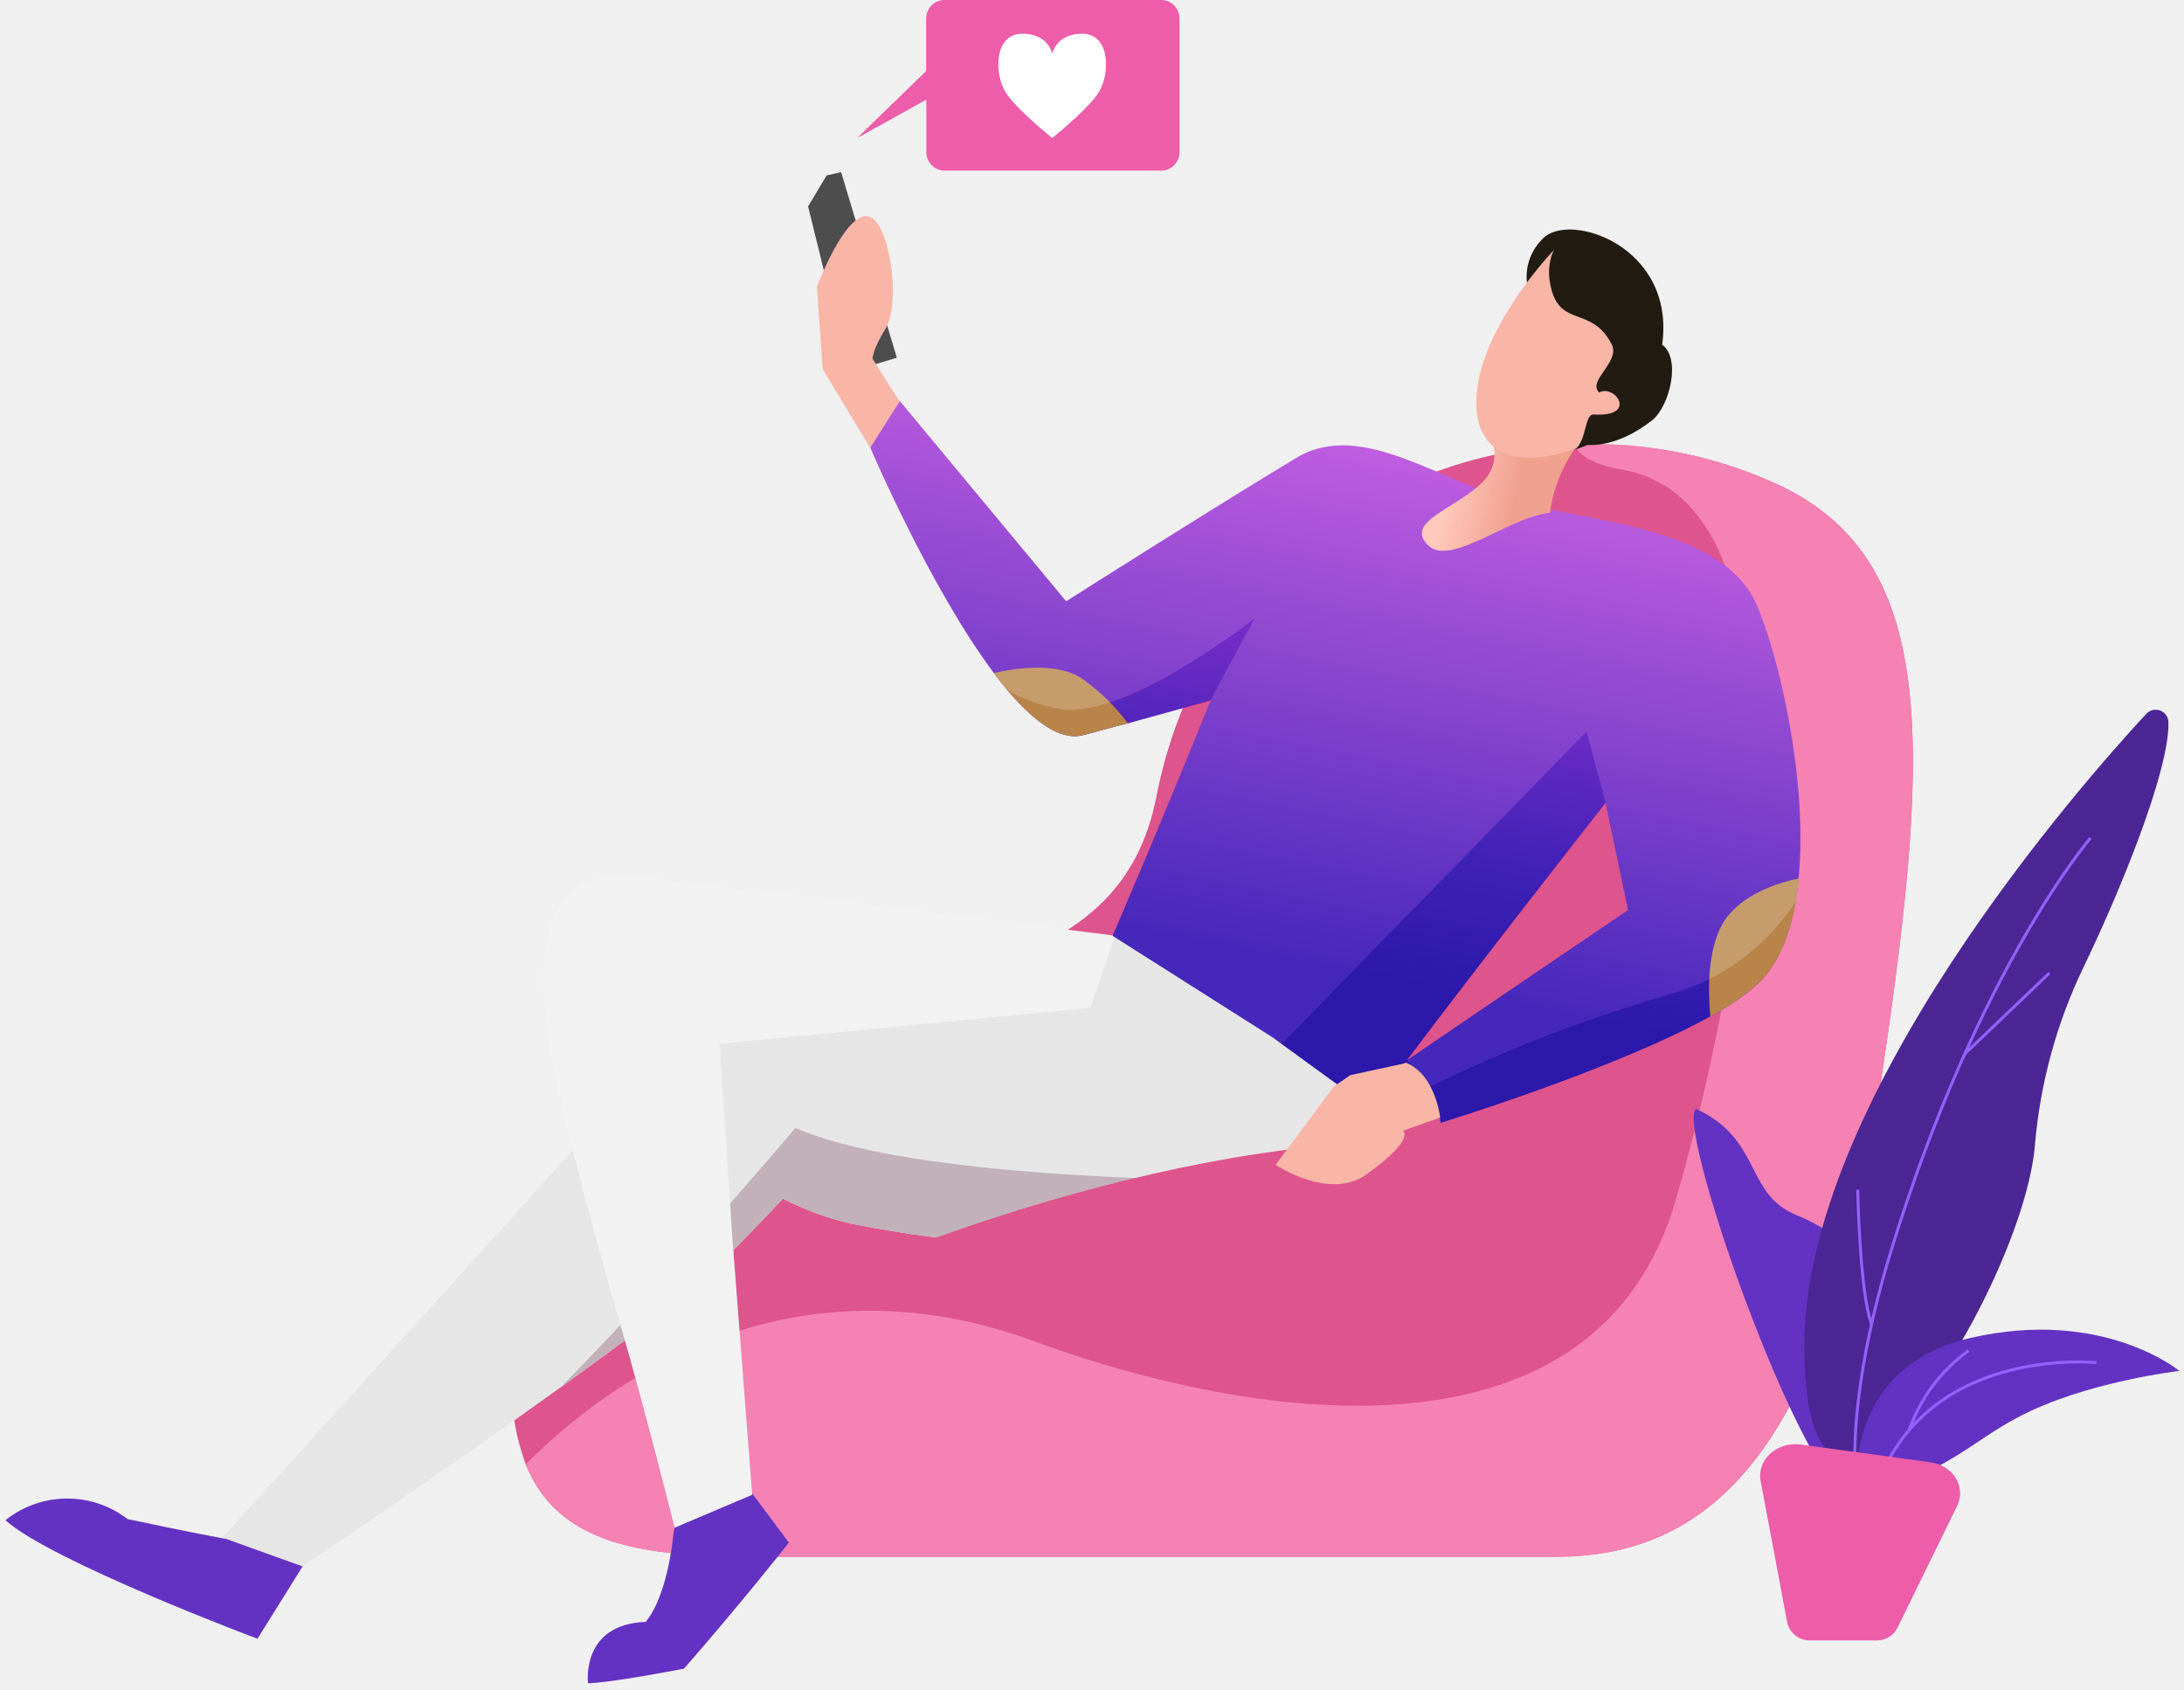
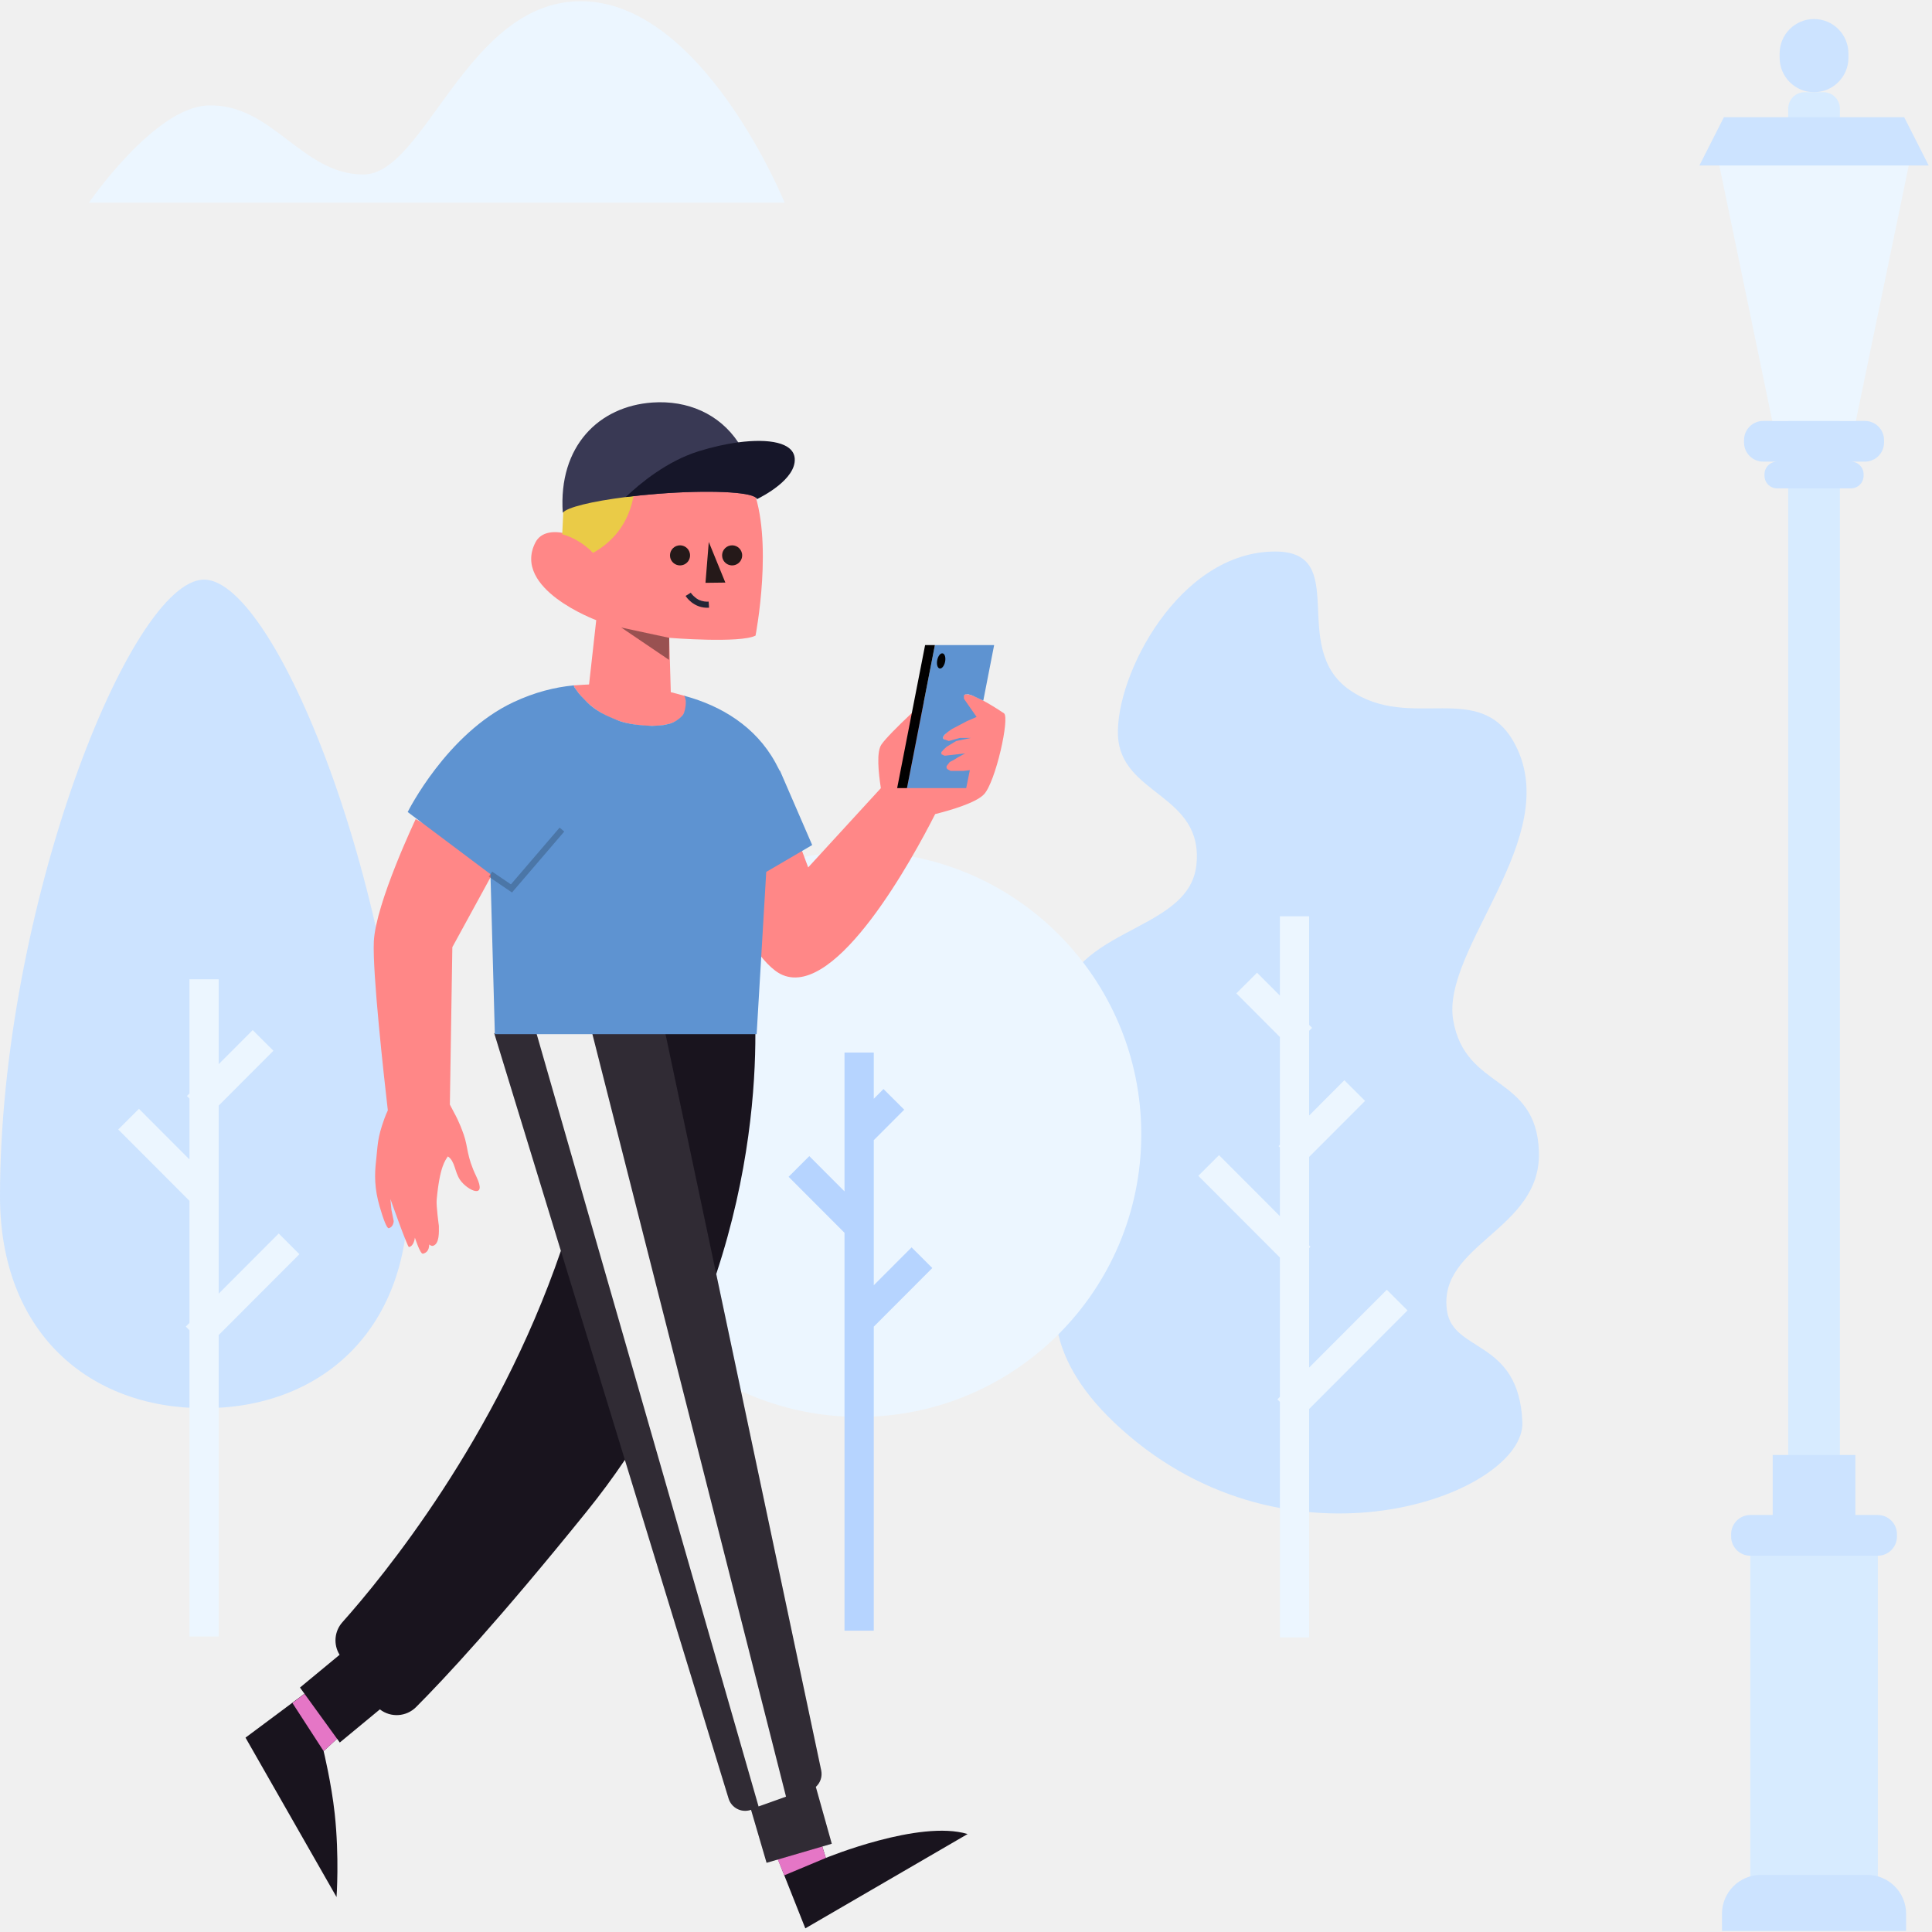
- <svg xmlns="http://www.w3.org/2000/svg" width="265px" height="205px" viewBox="0 0 265 205" version="1.1">
+ <svg xmlns="http://www.w3.org/2000/svg" xmlns:xlink="http://www.w3.org/1999/xlink" width="317" height="317" viewBox="0 0 317 317">
  <defs>
-     <linearGradient x1="41.157%" y1="76.522%" x2="63.362%" y2="-10.931%" id="linearGradient-1">
-       <stop stop-color="#4627BB" offset="0%" />
-       <stop stop-color="#E06CEA" offset="100%" />
-     </linearGradient>
-     <linearGradient x1="60.255%" y1="52.939%" x2="15.717%" y2="45.614%" id="linearGradient-2">
-       <stop stop-color="#F0A08E" offset="8%" />
-       <stop stop-color="#FFC9BD" offset="100%" />
-     </linearGradient>
+     <path id="a" d="M42.81 35.714L31.872 0H74.72c.028 8.736-.997 23.126-6.422 39.51l17.224 81.45a2.85 2.85 0 0 1-.883 2.704l2.617 9.33-10.697 3.127-2.548-8.694-.067.022a2.846 2.846 0 0 1-3.617-1.868L53.31 70.014c-1.92 2.84-4.01 5.675-6.283 8.49-14.39 17.823-23.36 27.436-27.972 32.06a4.501 4.501 0 0 1-5.946.383l-6.578 5.438L0 107.365l6.5-5.374a4.479 4.479 0 0 1 .462-5.347c6.628-7.425 25.28-30.101 35.848-60.93z" />
  </defs>
-   <g id="Page-1" stroke="none" stroke-width="1" fill="none" fill-rule="evenodd">
-     <g id="Popular-Videos" transform="translate(-37, -181)">
-       <g id="popular-videos-w-300px" transform="translate(37, 181)">
-         <g id="Layer_3" transform="translate(0, 181)" fill="#6332C3" fill-rule="nonzero">
-           <path d="M34.61,6.61 C33.92,6.46 27.04,5.61 27.04,5.61 C27.04,5.61 21.72,4.61 15.48,3.27 C11.098,-0.104 4.978,-0.046 0.66,3.41 C6.24,8.41 31.24,17.79 31.24,17.79 L36.91,8.7 L34.61,6.61 Z" id="Shape" />
-         </g>
-         <g id="Layer_17" transform="translate(27, 0)" fill-rule="nonzero">
-           <polygon id="Shape" fill="#4D4D4D" points="71.05 25.04 76.01 45.15 81.82 43.39 75.06 20.88 73.3 21.28" />
-           <path d="M200.82,133.84 C194.33,176.51 180.1,188.84 161.82,188.84 L68.79,188.84 C54.59,188.84 41.39,189.04 36.79,177.62 C35.555,174.285 34.971,170.745 35.07,167.19 C35.07,145.24 44.66,133.49 65.38,125.45 C86.1,117.41 108.98,118.64 113.3,96.69 C117.62,74.74 131.55,66.39 131.55,66.39 C140.13,58.9 151.84,54.39 163.99,53.94 C172.629,53.548 181.233,55.264 189.06,58.94 C208.55,68.28 207.32,91.17 200.82,133.84 Z" id="Shape" fill="#DE548D" />
-           <path d="M200.82,133.84 C194.33,176.51 180.1,188.84 161.82,188.84 L68.79,188.84 C54.59,188.84 41.39,189.04 36.79,177.62 C52.88,161.57 74.57,153.96 98.24,162.62 C127.01,173.18 166.92,177.88 176.31,145.62 C185.7,113.36 193.31,61.09 169.86,56.98 C166.45,56.39 164.62,55.32 163.99,53.93 C172.629,53.538 181.233,55.254 189.06,58.93 C208.55,68.28 207.32,91.17 200.82,133.84 Z" id="Shape" fill="#F582B2" />
-           <path d="M77,16.75 L85.4,12.09 L85.4,18.46 C85.4,19.054 85.636,19.624 86.056,20.044 C86.476,20.464 87.046,20.7 87.64,20.7 L113.88,20.7 C114.474,20.7 115.044,20.464 115.464,20.044 C115.884,19.624 116.12,19.054 116.12,18.46 L116.12,2.24 C116.12,1.003 115.117,1.24344979e-14 113.88,1.24344979e-14 L87.62,1.24344979e-14 C87.026,1.24344979e-14 86.456,0.236 86.036,0.656 C85.616,1.076 85.38,1.646 85.38,2.24 L85.38,8.61 L77,16.75 Z" id="Shape" fill="#ED5DA9" />
-           <path d="M106.3,11.23 C105.22,12.92 102.15,15.53 100.67,16.75 C99.19,15.53 96.12,12.92 95.04,11.23 C93.6,8.96 93.6,4.09 97.04,4.09 C99.73,4.09 100.48,5.78 100.68,6.51 C100.88,5.78 101.63,4.09 104.32,4.09 C107.73,4.09 107.73,8.96 106.3,11.23 Z" id="Shape" fill="#FFFFFF" />
-           <path d="M146.7,116.92 C146.7,116.92 142.63,133.22 132.6,143.32 C128.44,147.51 123.26,150.64 116.92,151.1 C103.268,151.975 89.559,151.071 76.14,148.41 C73.318,147.735 70.585,146.728 68,145.41 C68,145.41 61.64,152.18 59.12,154.41 C55.33,157.8 48.46,162.95 41.03,168.28 C26.45,178.81 9.68,190 9.68,190 L0,186.52 L35.9,146.84 L42.56,139.48 L53.56,127.27 L60.33,126.61 L60.68,126.61 L69.848,125.501 L104.825,122.001 L108,113.56 L118.17,111 L146.7,116.92 Z" id="Shape" fill="#E6E6E6" />
-           <path d="M132.6,143.32 C128.44,147.51 123.26,150.64 116.92,151.1 C103.268,151.975 89.559,151.071 76.14,148.41 C73.318,147.735 70.585,146.728 68,145.41 C68,145.41 61.64,152.18 59.12,154.41 C55.33,157.8 48.46,162.95 41.03,168.28 C53.19,156.07 69.52,136.83 69.52,136.83 C82.37,142.45 113.28,143.34 132.6,143.32 Z" id="Shape" fill="#C2B1B8" />
-           <path d="M57.74,172.4 L54.74,185.8 C54.74,185.8 54.17,193.29 51.35,196.74 C43.42,197.04 44.35,204.18 44.35,204.18 C44.35,204.18 46.02,204.31 55.99,202.42 C62.99,194.42 68.72,187.13 68.72,187.13 L57.74,172.4 Z" id="Shape" fill="#6332C3" />
-           <path d="M105.31,122.25 L70.31,125.64 L60.67,126.58 L60.31,126.49 L60.31,126.61 L61.86,150.11 L64.27,181.32 L54.86,185.32 C54.86,185.32 51.4,171.47 48.22,160.5 C46.22,153.77 44.22,146.25 42.49,139.45 C41.49,135.56 40.68,131.9 40.08,128.78 C36.72,111.31 41.2,105.48 50.16,106.38 C59.12,107.28 108.29,113.5 108.29,113.5 L105.31,122.25 Z" id="Shape" fill="#F2F2F2" />
-           <path d="M82.75,49.65 L78.57,54.3 L72.82,44.79 L72.12,34.79 C72.12,34.79 75.39,26.03 78.18,26.22 C80.97,26.41 82.34,36.76 80.5,39.77 C78.79,42.54 78.88,43.53 78.88,43.53 L82.75,49.65 Z" id="Shape" fill="#F9B6A7" />
-           <path d="M186.11,73.28 C182.17,64.39 167.47,63.36 157.9,61.14 C148.33,58.92 138.41,50.71 130.37,55.5 C122.33,60.29 102.65,72.74 102.37,72.94 L102.37,72.94 L82.19,48.66 L78.6,54.3 C78.6,54.3 85.84,71.3 93.6,81.65 C94.11,82.33 94.6,82.97 95.12,83.58 C98.37,87.46 101.63,89.9 104.42,89.18 C106.18,88.73 108.03,88.18 109.89,87.73 C113.38,86.78 116.89,85.8 119.89,84.95 C114.55,98.29 108,113.52 108,113.52 L127.48,125.88 L128.48,126.62 L135.36,131.62 L139.36,134.54 C140.22,133.28 141.63,131.35 143.36,129.02 L143.46,128.88 L143.6,128.94 C144.522,129.353 145.319,130.001 145.91,130.82 C146.137,131.138 146.341,131.473 146.52,131.82 C146.687,132.123 146.834,132.437 146.96,132.76 C147.322,133.667 147.574,134.613 147.71,135.58 C147.744,135.789 147.767,135.999 147.78,136.21 C147.78,136.21 168.78,129.8 180.49,123.31 C182.736,122.158 184.813,120.701 186.66,118.98 C188.86,116.7 190.19,113.31 190.87,109.36 C191.02,108.46 191.14,107.53 191.23,106.58 C192.4,94.75 188.85,79.48 186.11,73.28 Z M155.49,120.6 L150.86,123.75 L143.7,128.62 C152.07,117.46 167.51,97.78 167.81,97.39 L167.81,97.39 L170.54,110.39 L155.49,120.6 Z" id="Shape" fill="url(#linearGradient-1)" />
-           <path d="M109.86,87.73 C108,88.23 106.15,88.73 104.39,89.18 C101.6,89.9 98.39,87.46 95.09,83.58 C94.58,82.97 94.09,82.33 93.57,81.65 C96.71,80.94 101.62,80.33 104.51,82.47 C106.546,83.946 108.35,85.719 109.86,87.73 Z" id="Shape" fill="#C69C6D" />
-           <path d="M191.26,106.56 C191.17,107.51 191.05,108.44 190.9,109.34 C190.22,113.29 188.9,116.68 186.69,118.96 C184.843,120.681 182.766,122.138 180.52,123.29 C180.23,120.29 180.03,114.06 182.88,110.84 C185.16,108.26 188.76,107.09 191.26,106.56 Z" id="Shape" fill="#C69C6D" />
-           <path d="M152.78,50.87 C152.78,50.87 156.19,55.18 152.89,58.48 C149.59,61.78 143.26,63.3 146.35,66.21 C149.06,68.74 156.41,62.57 161.07,62.21 C161.566,58.326 163.368,54.725 166.18,52 C166.18,52 155.85,54.05 152.78,50.87 Z" id="Shape" fill="url(#linearGradient-2)" />
-           <path d="M158.61,35.75 C157.763,33.387 158.368,30.748 160.16,28.99 C163.31,25.55 176.35,29.84 174.68,41.81 C177,43.48 175.61,49.31 173.43,51.01 C166.85,56.11 162.43,53.1 162.43,53.1 L158.61,35.75 Z" id="Shape" fill="#211B12" />
-           <path d="M161.74,30.12 C161.74,30.12 152.96,39.12 152.18,47.67 C151.4,56.22 158.81,56.67 164.27,54.3 C169.73,51.93 174.41,42.41 170.51,36.36 C166.61,30.31 161.74,30.12 161.74,30.12 Z" id="Shape" fill="#F9B6A7" />
-           <path d="M162.82,28.52 C162.82,28.52 160.05,30.77 161.27,35.2 C162.49,39.63 166.16,37.2 168.53,41.71 C169.71,43.88 165.53,46.17 167.04,47.61 C168.92,46.55 171.83,50.61 166.38,50.28 C165.25,50.22 165.56,53.28 164.14,54.54 C164.14,54.54 172.02,52.05 172.69,47.28 C173.36,42.51 172.91,36.75 171.36,34.09 C169.81,31.43 162.82,28.52 162.82,28.52 Z" id="Shape" fill="#211B12" />
-           <path d="M125.23,75 L119.84,85 C115.28,86.3 109.46,87.92 104.39,89.23 C101.6,89.95 98.39,87.51 95.09,83.63 C97.112,84.835 99.345,85.643 101.67,86.01 C109.8,87.25 125.23,75 125.23,75 Z" id="Shape" fill="#999999" opacity="0.37" style="mix-blend-mode: color-burn;" />
-           <path d="M190.9,109.34 C190.22,113.29 188.9,116.68 186.69,118.96 C179.33,126.56 147.81,136.19 147.81,136.19 C147.68,134.659 147.252,133.167 146.55,131.8 C155.875,127.243 165.578,123.506 175.55,120.63 C181.877,118.874 187.339,114.857 190.9,109.34 L190.9,109.34 Z" id="Shape" fill="#999999" opacity="0.37" style="mix-blend-mode: color-burn;" />
-           <path d="M132.89,145.28 C133.133,145.28 133.33,145.083 133.33,144.84 C133.33,144.597 133.133,144.4 132.89,144.4 C132.647,144.4 132.45,144.597 132.45,144.84 C132.45,145.083 132.647,145.28 132.89,145.28 L132.89,145.28 Z" id="Shape" fill="#F59ABF" />
-           <path d="M74.89,154.72 C74.89,154.72 117.95,135.49 153.07,138.83 C153.07,138.83 140.07,156.39 122.97,156.39 C105.87,156.39 74.89,154.72 74.89,154.72 Z" id="Shape" fill="#DE548D" />
-           <path d="M145.94,130.83 C145.349,130.011 144.552,129.363 143.63,128.95 L143.49,128.89 L143.39,129.03 C141.65,131.36 140.24,133.29 139.39,134.55 L135.39,131.63 L128.51,126.63 L165.51,88.76 L167.82,97.4 L167.82,97.4 C167.52,97.79 152.08,117.47 143.71,128.63" id="Shape" fill="#999999" opacity="0.37" style="mix-blend-mode: color-burn;" />
-           <path d="M143.24,137.16 C143.24,137.16 144.85,138.16 138.71,142.52 C134.29,145.64 127.77,141.31 127.77,141.31 L134.84,131.8 L136.84,130.42 L143.4,129 L143.63,128.92 C144.555,129.327 145.353,129.977 145.94,130.8 C146.174,131.116 146.381,131.45 146.56,131.8 C147.168,132.976 147.567,134.248 147.74,135.56 L143.24,137.16 Z" id="Shape" fill="#F9B6A7" />
-         </g>
-         <g id="Layer_16" transform="translate(205, 86)">
-           <path d="M0.77,48.51 C8.77,52.14 6.71,58.81 12.89,61.35 C19.07,63.89 19.89,66.69 24.77,70.81 C29.65,74.93 25.66,93.24 20.37,95.72 C15.08,98.2 -1.77,51 0.77,48.51 Z" id="Shape" fill="#6332C3" fill-rule="nonzero" />
-           <path d="M58.11,1.58 C58.086,0.955 57.689,0.406 57.103,0.188 C56.517,-0.031 55.857,0.124 55.43,0.58 C47.89,8.72 13.57,47.44 13.92,77.8 C14.32,112.04 40.54,70.39 41.92,52.8 C42.565,45.342 44.561,38.064 47.81,31.32 C51.8,23.08 58.27,7.69 58.11,1.58 Z" id="Shape" fill="#4B2694" fill-rule="nonzero" />
-           <path d="M48.65,15.66 C48.65,15.66 35,31.53 24.53,65.48 C18.31,85.72 20.37,95.72 20.37,95.72" id="Shape" stroke="#9560FC" stroke-width="0.36" />
-           <path d="M20.37,95.72 C20.37,95.72 18,80 34.09,76.3 C50.18,72.6 59.44,80.3 59.44,80.3 C59.44,80.3 47.96,81.61 39.84,85.93 C34,89 31.53,92.49 20.37,95.72 Z" id="Shape" fill="#6332C3" fill-rule="nonzero" />
-           <path d="M49.38,79.29 C49.38,79.29 29.2,77.17 22.83,94" id="Shape" stroke="#9560FC" stroke-width="0.36" />
-           <path d="M29.19,91.37 L13.51,89.23 C10.62,88.83 8.15,91.08 8.63,93.65 L11.84,110.73 C12.09,112.041 13.236,112.99 14.57,112.99 L22.75,112.99 C23.808,112.991 24.774,112.39 25.24,111.44 L32.47,96.68 C33.6,94.38 32,91.75 29.19,91.37 Z" id="Shape" fill="#ED5DA9" fill-rule="nonzero" />
-           <path d="M43.68,32.02 L33.37,41.87" id="Shape" stroke="#9560FC" stroke-width="0.36" />
-           <path d="M33.86,77.84 C30.547,80.226 28.04,83.564 26.67,87.41" id="Shape" stroke="#9560FC" stroke-width="0.36" />
-           <path d="M20.41,58.32 C20.41,58.32 20.64,70.76 22.09,74.64" id="Shape" stroke="#9560FC" stroke-width="0.36" />
-         </g>
+   <g fill="none" fill-rule="evenodd">
+     <path fill="#ECF6FF" d="M128.745 33.258H14.59S25.344 17.546 34.186 17.3c10.551-.294 15.303 11.33 25.435 11.33 10.135 0 16.92-28.431 35.68-28.431 20.025 0 33.444 33.059 33.444 33.059" />
+     <path fill="#CCE3FF" d="M181.71 180.719c-1.232-3.693-7.98-3.068-7.981-13.366-.002-15.505 21.314-13.735 22.571-25.418 1.257-11.682-12.44-11.403-12.864-21.256-.424-9.854 9.99-30.186 25.793-30.186 12.46 0 2.14 15.688 12.196 22.704 10.056 7.015 21.542-1.972 27.226 9.06 7.83 15.196-12.192 33.447-10.216 45.096 1.975 11.65 13.712 8.895 14.071 21.695.36 12.8-16.69 15.053-15.084 26.03 1.013 6.918 11.803 4.608 12.368 18.252.48 11.55-36.593 25.844-64.441 2.338-27.849-23.506 1.06-40.854-3.64-54.95" />
+     <path stroke="#ECF6FF" stroke-linecap="square" stroke-width="4.8" d="M212.403 152.74v113.522M212.987 229.604l14.561-14.588M213.181 188.052l7.403-7.415M211.625 204.562l-11.612-11.632M211.893 168.647l-5.642-5.651" />
+     <g>
+       <path fill="#CCE3FF" d="M66.963 196.283c0 22.321-14.541 34.774-33.481 34.774S0 218.604 0 196.283C0 149.285 21.37 95.105 33.482 95.105c12.111 0 33.481 54.18 33.481 101.178" />
+       <path stroke="#ECF6FF" stroke-linecap="square" stroke-width="4.8" d="M33.482 163.081v103.027M33.882 217.66l11.85-11.872M32.49 195.04l-9.697-9.713M34.065 179.824l7.403-7.416" />
+     </g>
+     <g>
+       <path fill="#ECF6FF" d="M187.26 186.107c0 25.612-20.726 46.375-46.293 46.375s-46.293-20.763-46.293-46.375 20.726-46.375 46.293-46.375 46.293 20.763 46.293 46.375" />
+       <path stroke="#B6D4FF" stroke-width="4.8" d="M140.967 172.704v94.854M140.967 216.685l10.306-10.323M141.356 185.697l5.306-5.315M140.967 201.283l-9.876-9.893" />
+     </g>
+     <g>
+       <path fill="#D7EBFF" d="M299.192 15.128H296.1a2.696 2.696 0 0 0-2.694 2.698v223.399h8.48V17.826a2.696 2.696 0 0 0-2.694-2.698" />
+       <path fill="#CCE3FF" d="M290.863 261.773h13.566v-23.04h-13.566z" />
+       <path fill="#D7EBFF" d="M287.18 316.55h20.93v-67.335h-20.93z" />
+       <path fill="#CCE3FF" d="M306.37 307.63h-17.448c-3.526 0-6.385 2.864-6.385 6.396v2.81h30.217v-2.81c0-3.532-2.858-6.396-6.384-6.396M308.109 248.582h-20.926a3.143 3.143 0 0 0-3.141 3.146v.387a3.143 3.143 0 0 0 3.14 3.146h20.927a3.143 3.143 0 0 0 3.14-3.146v-.387a3.143 3.143 0 0 0-3.14-3.146M297.646 3.122A5.65 5.65 0 0 0 292 8.776v.697a5.65 5.65 0 0 0 5.645 5.655 5.65 5.65 0 0 0 5.644-5.655v-.697a5.65 5.65 0 0 0-5.644-5.654M305.991 69.066h-16.69a3.143 3.143 0 0 0-3.141 3.146v.387a3.143 3.143 0 0 0 3.14 3.146h16.691a3.143 3.143 0 0 0 3.14-3.146v-.387a3.143 3.143 0 0 0-3.14-3.146M303.712 75.745H291.58a2.064 2.064 0 0 0-2.062 2.065v.255c0 1.14.923 2.065 2.062 2.065h12.133a2.063 2.063 0 0 0 2.062-2.065v-.255c0-1.14-.923-2.065-2.062-2.065" />
+       <path fill="#ECF6FF" d="M313.672 24.806l-9.166 44.26H290.79l-9.171-44.26z" />
+       <path fill="#CCE3FF" d="M316.456 27.152l-4.02-7.922h-29.581l-4.02 7.922z" />
+     </g>
+     <g>
+       <path fill="#FF8787" fill-rule="nonzero" d="M110.083 114.284l-.278-9.628s11.668.932 14.164-.368c0 0 3.05-15.76-.588-24.487l-.074-.34-24.621-2.888-1.532 13.996c-.83-2.453-7.523-5.063-9.312-1.55-3.878 7.611 9.987 12.736 9.987 12.736L96.42 114.4" />
+       <path fill="#000" d="M109.805 104.656l-7.867-1.691 7.83 5.303z" opacity=".4" />
+       <path fill="#251919" d="M116.295 88.923l2.719 6.665-3.258.041zM113.196 90.817a1.647 1.647 0 1 1-3.241.588 1.647 1.647 0 0 1 3.241-.588M121.746 90.817a1.647 1.647 0 1 1-3.241.588 1.647 1.647 0 0 1 3.241-.588" />
+       <path fill="#FFF" d="M112.915 97.517s1.139 1.851 3.394 1.694" />
+       <path stroke="#252535" d="M112.915 97.517s1.139 1.851 3.394 1.694" />
+       <path fill="#EACB47" d="M97.303 90.718c-1.839-1.911-3.84-2.721-5.054-3.058l.232-4.823 11.566-2.023c-.797 5.382-3.893 8.318-6.744 9.904z" />
+       <path fill="#393954" d="M124.064 81.683c-1.042-.994-7.834-1.302-15.997-.672-1.9.147-3.72.332-5.403.546-5.565.7-9.66 1.697-10.326 2.574-.74-10.955 5.952-17.479 14.712-18.086 5.747-.399 10.959 1.85 14.079 6.536 1.596 2.402 2.646 5.445 2.935 9.102" />
+       <path fill="#161629" d="M124.195 81.9h-.002a.378.378 0 0 0-.13-.217c-1.041-.994-7.833-1.302-15.996-.672-1.9.147-3.72.331-5.403.546 2.395-2.282 6.775-5.888 11.942-7.507 2.21-.692 4.45-1.196 6.523-1.469 5.03-.668 9.065.018 9.267 2.636.26 3.407-5.332 6.26-6.2 6.683" />
+       <g>
+         <path fill="#19141E" fill-rule="nonzero" d="M133.533 298.487l1.967 6.363s15.364-6.325 23.267-3.925l-26.631 15.478-6.933-17.474 8.33-.442zm-74.813-27.11l2.993 8.017-8.615 7.925s1.28 5.273 1.82 10.247c.78 7.2.3 13.699.3 13.699L40.283 285.11l18.437-13.734z" />
+         <path fill="#E576C6" fill-rule="nonzero" d="M125.644 300.307l8.235-.744 1.621 5.287-6.816 2.852-3.04-7.395zm-67.05-28.937l.947 10.044-6.443 5.905-5.116-7.893 10.612-8.056z" />
+         <use fill="#19141E" fill-rule="nonzero" transform="translate(49.22 169.525)" xlink:href="#a" />
+         <path fill="#FFF" d="M123.231 296.952l-.067.022a2.846 2.846 0 0 1-3.616-1.868l-17.018-55.567-10.499-34.299-10.938-35.715h28.071l8.354 39.51 17.224 81.45a2.85 2.85 0 0 1-.883 2.705l2.618 9.33-10.698 3.127-2.548-8.695z" opacity=".099" />
+         <path fill="#EFEFEF" fill-rule="nonzero" d="M128.969 294.792l-4.506 1.606-18.078-62.933-11.153-38.824-7.214-25.115h9.144l1.607 6.333 12.388 48.782z" />
+       </g>
+       <g>
+         <path fill="#FF8787" fill-rule="nonzero" d="M153.442 133.574c-3.565 7.027-16.078 30.096-25 26.416-6.679-2.755-14.675-25.596-14.675-25.596l12.998-7.766 5.84 15.696 11.926-13.007c-.405-2.577-.73-5.947.078-7.135 1.374-2.021 8.328-8.25 8.328-8.25l1.266 10.554.221-.89a.402.402 0 0 1 .044-.178l.512-2.06c-.215-.108-.303-.263-.21-.478.076-.175.24-.366.47-.567l1.748-7.03s.573.255 1.414.64c1.353-.28 6.25 3.062 6.325 3.113.998.647-1.374 11.336-3.3 13.321-1.371 1.413-5.637 2.631-7.985 3.217zm-79.629 47.662l.796 1.517s.721 1.24 1.476 3.405c.754 2.163.44 3.487 2.072 6.886 1.853 3.859-1.46 2.268-2.649.584-.927-1.315-.822-3.092-2.024-3.888-.403.645-1.323 1.568-1.837 7.135-.092.998.36 4.237.36 4.237.009.97.133 2.994-.968 3.303-.272.077-.627-.226-.627-.226s.106 1.266-1.018 1.518c-.442.1-1.32-2.635-1.32-2.635s-.134 1.389-.974 1.543c-.237.044-3.04-7.878-3.04-7.878l.168 1.79.372 1.832s-.03.986-.819 1.16c-.313.07-.914-1.575-1.478-3.51-.877-3.013-.859-5.276-.6-7.526.31-2.72.172-3.634 1.378-6.969.144-.399.337-.857.554-1.327-.662-5.734-2.526-22.517-2.298-27.67.277-6.25 6.872-20.123 6.872-20.123l13.39 7.516-7.38 13.5-.406 25.826zm32.033-62.166c-7.756-.458-11.028-5.297-11.774-6.606 4.92-.341 5.435-.291 11.99.39 2.658.277 4.522.845 6.328 1.341.39 1.332.946 5.313-6.544 4.875z" />
+         <path fill="#5E93D1" fill-rule="nonzero" d="M94.155 112.564c.017.066.077.166.146.278.07.113.07.076.41.58.34.504.844 1.006 1.605 1.786.63.646 1.502 1.278 2.357 1.758.974.546 1.929.911 2.542 1.17.553.234 1.02.356 1.47.464 1.274.303 2.266.397 4.288.503.246.013 1.667-.093 1.917-.142.356-.072.676-.136 1.079-.246.403-.11 1.405-.58 2.068-1.407.282-.35.549-1.504.467-2.354-.083-.85-.452-.852-.114-.759 5.933 1.622 11.54 4.965 14.819 10.894.264.477.505.937.725 1.38l.047-.009 5.282 12.193-7.54 4.41-1.573 26.622H81.194l-.72-26.252-13.582-10.198s6.405-12.895 17.364-18.027c3.544-1.66 6.793-2.444 9.816-2.744.248-.025.053-.018.083.1z" />
+         <path stroke="#000" d="M80.473 143.431l3.446 2.341 8.282-9.655" opacity=".201" />
+         <path fill="#5E93D1" fill-rule="nonzero" d="M159.132 126.365l-.6 2.947h-9.718l4.584-23.466h9.719l-1.78 9.111-1.911-.886-.596-.166-.468.027-.203.139v.57l2.077 2.991-1.589.693-2.445 1.285-.707.49-.273.253-.224.2-.142.173-.086.154-.037.2.037.088.043.068.061.062.802.283 1.828-.501h1.807l-2.412.501-1.589.952-.54.51-.305.374v.343l.533.24 3.364-.387-1.114.607-.738.458-.677.35-.523.676v.333l.185.196.47.25h2.16l1.007-.118z" />
+         <path fill="#020101" d="M148.812 129.312h-1.608l4.585-23.466h1.607zM155.07 108.57c-.134.686-.532 1.185-.89 1.115-.356-.07-.536-.682-.402-1.367.134-.686.533-1.185.89-1.115.356.07.537.682.402 1.367" />
      </g>
    </g>
  </g>
</svg>
